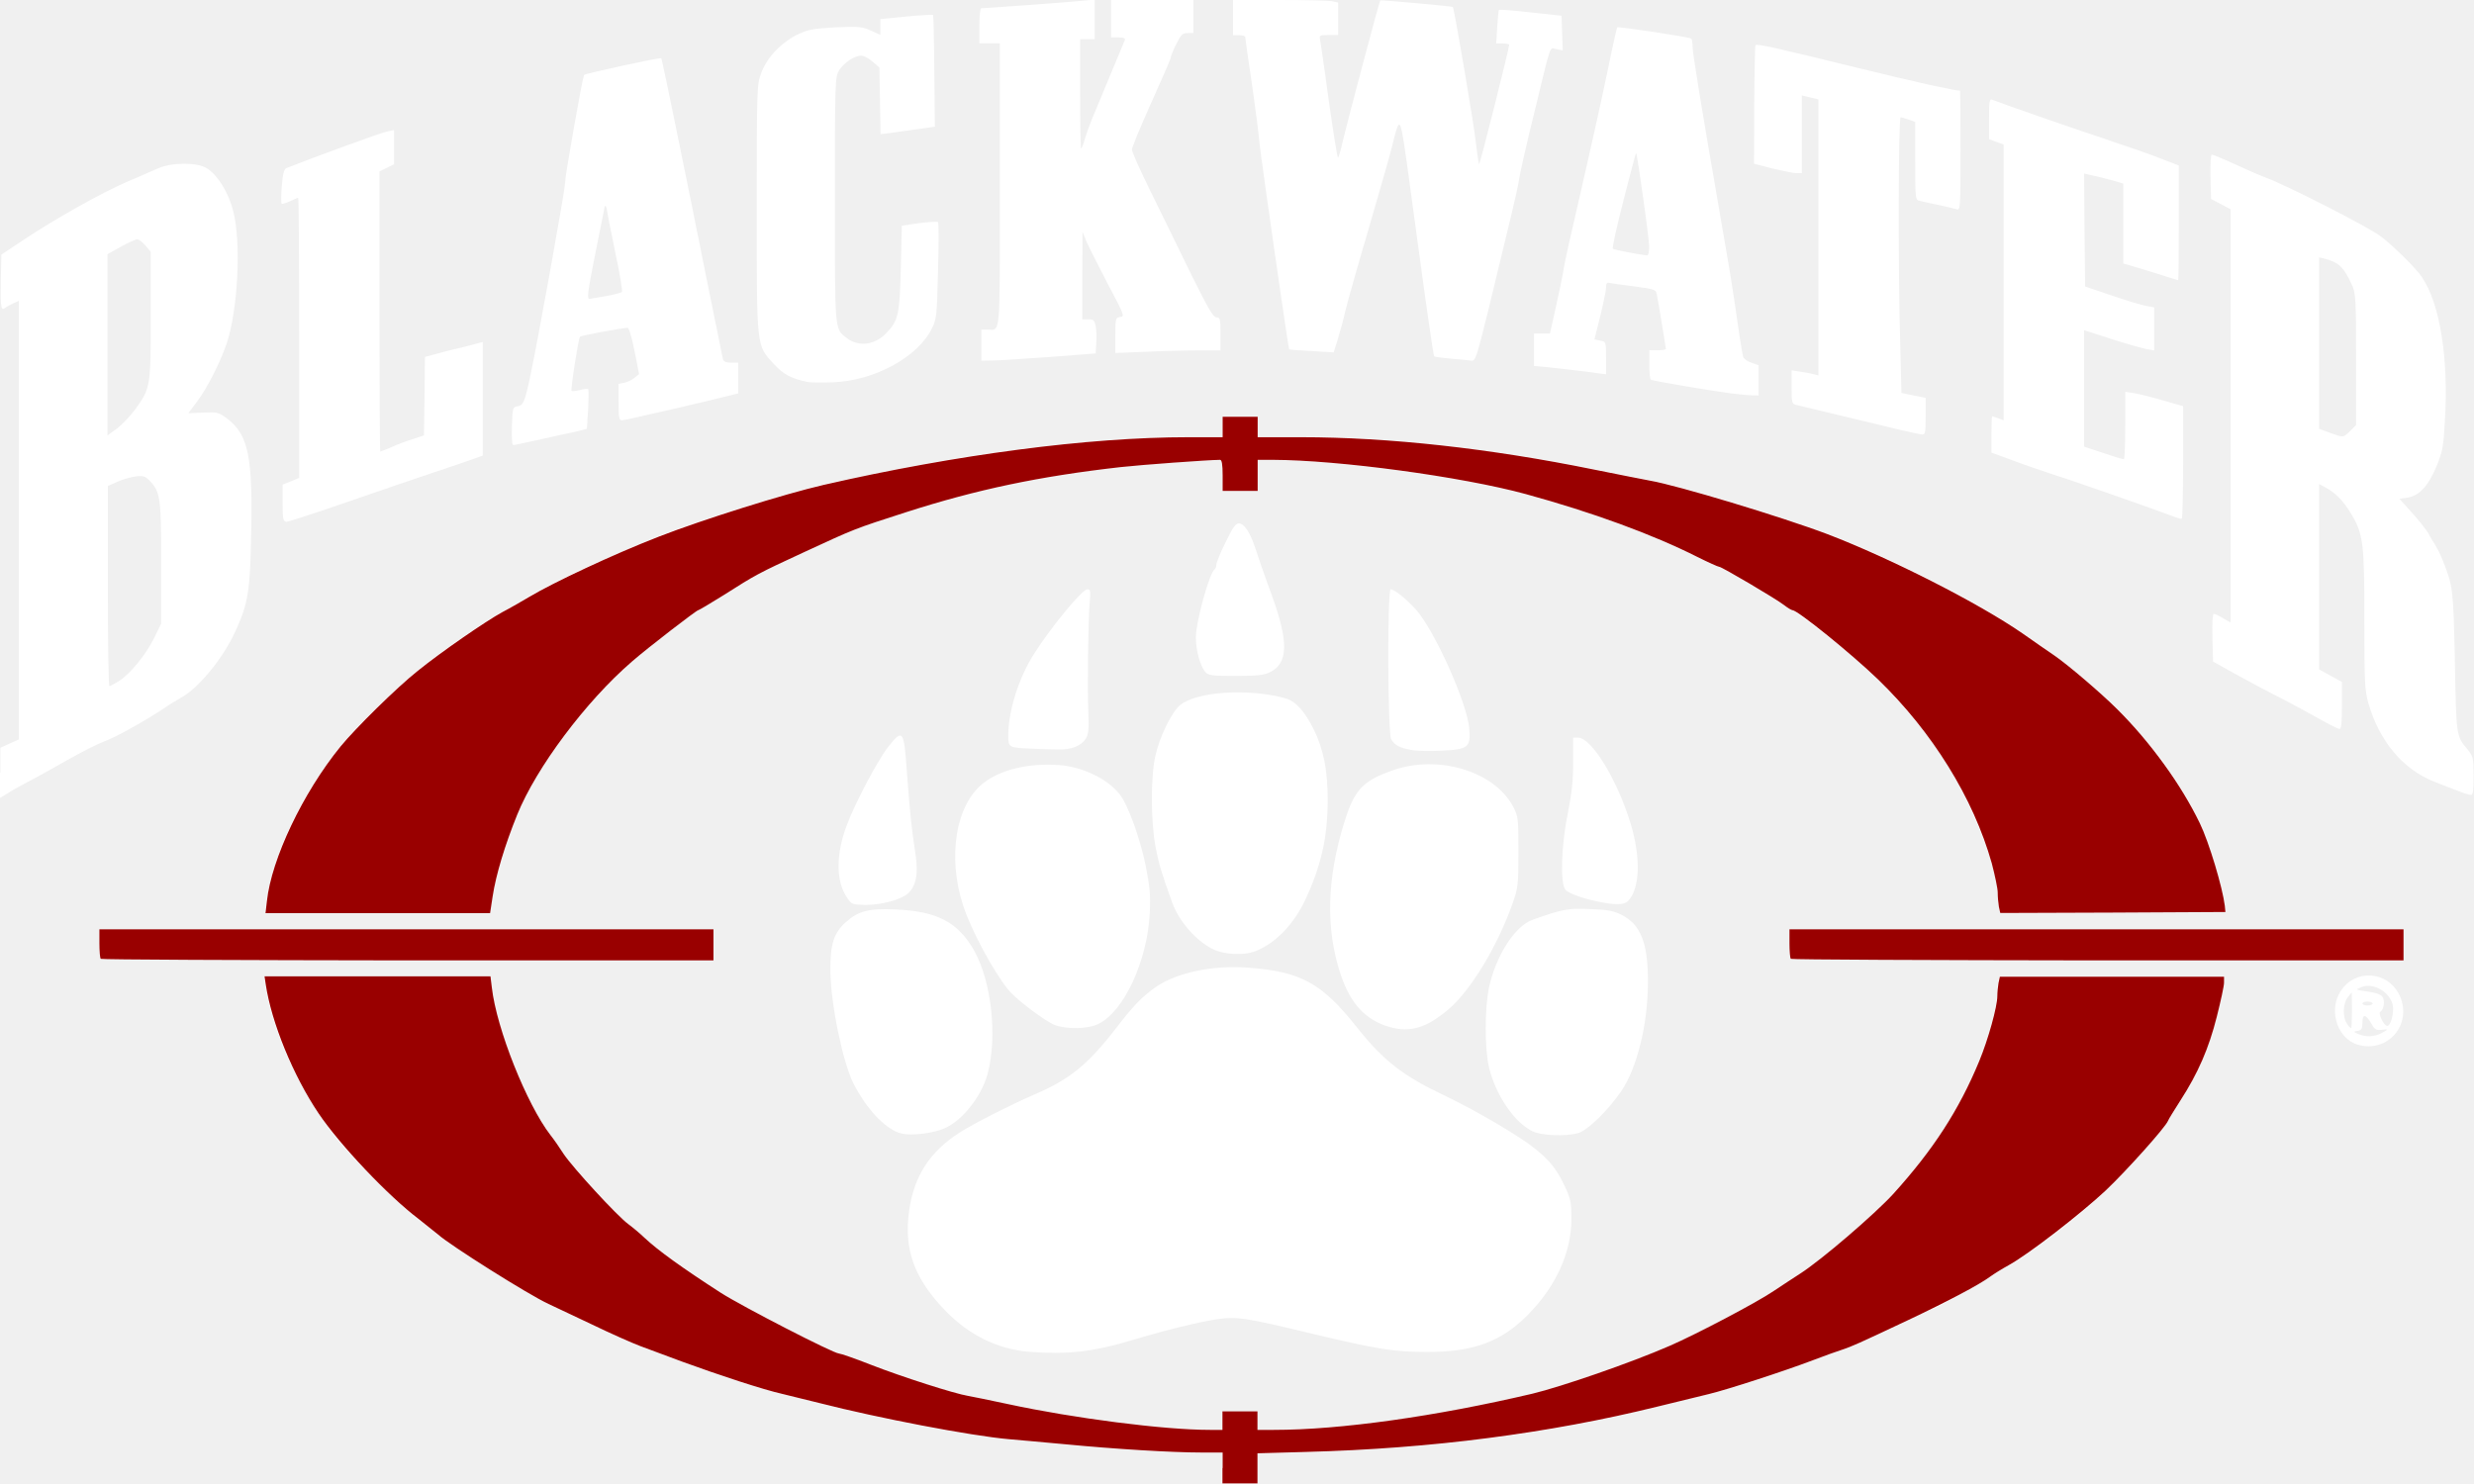
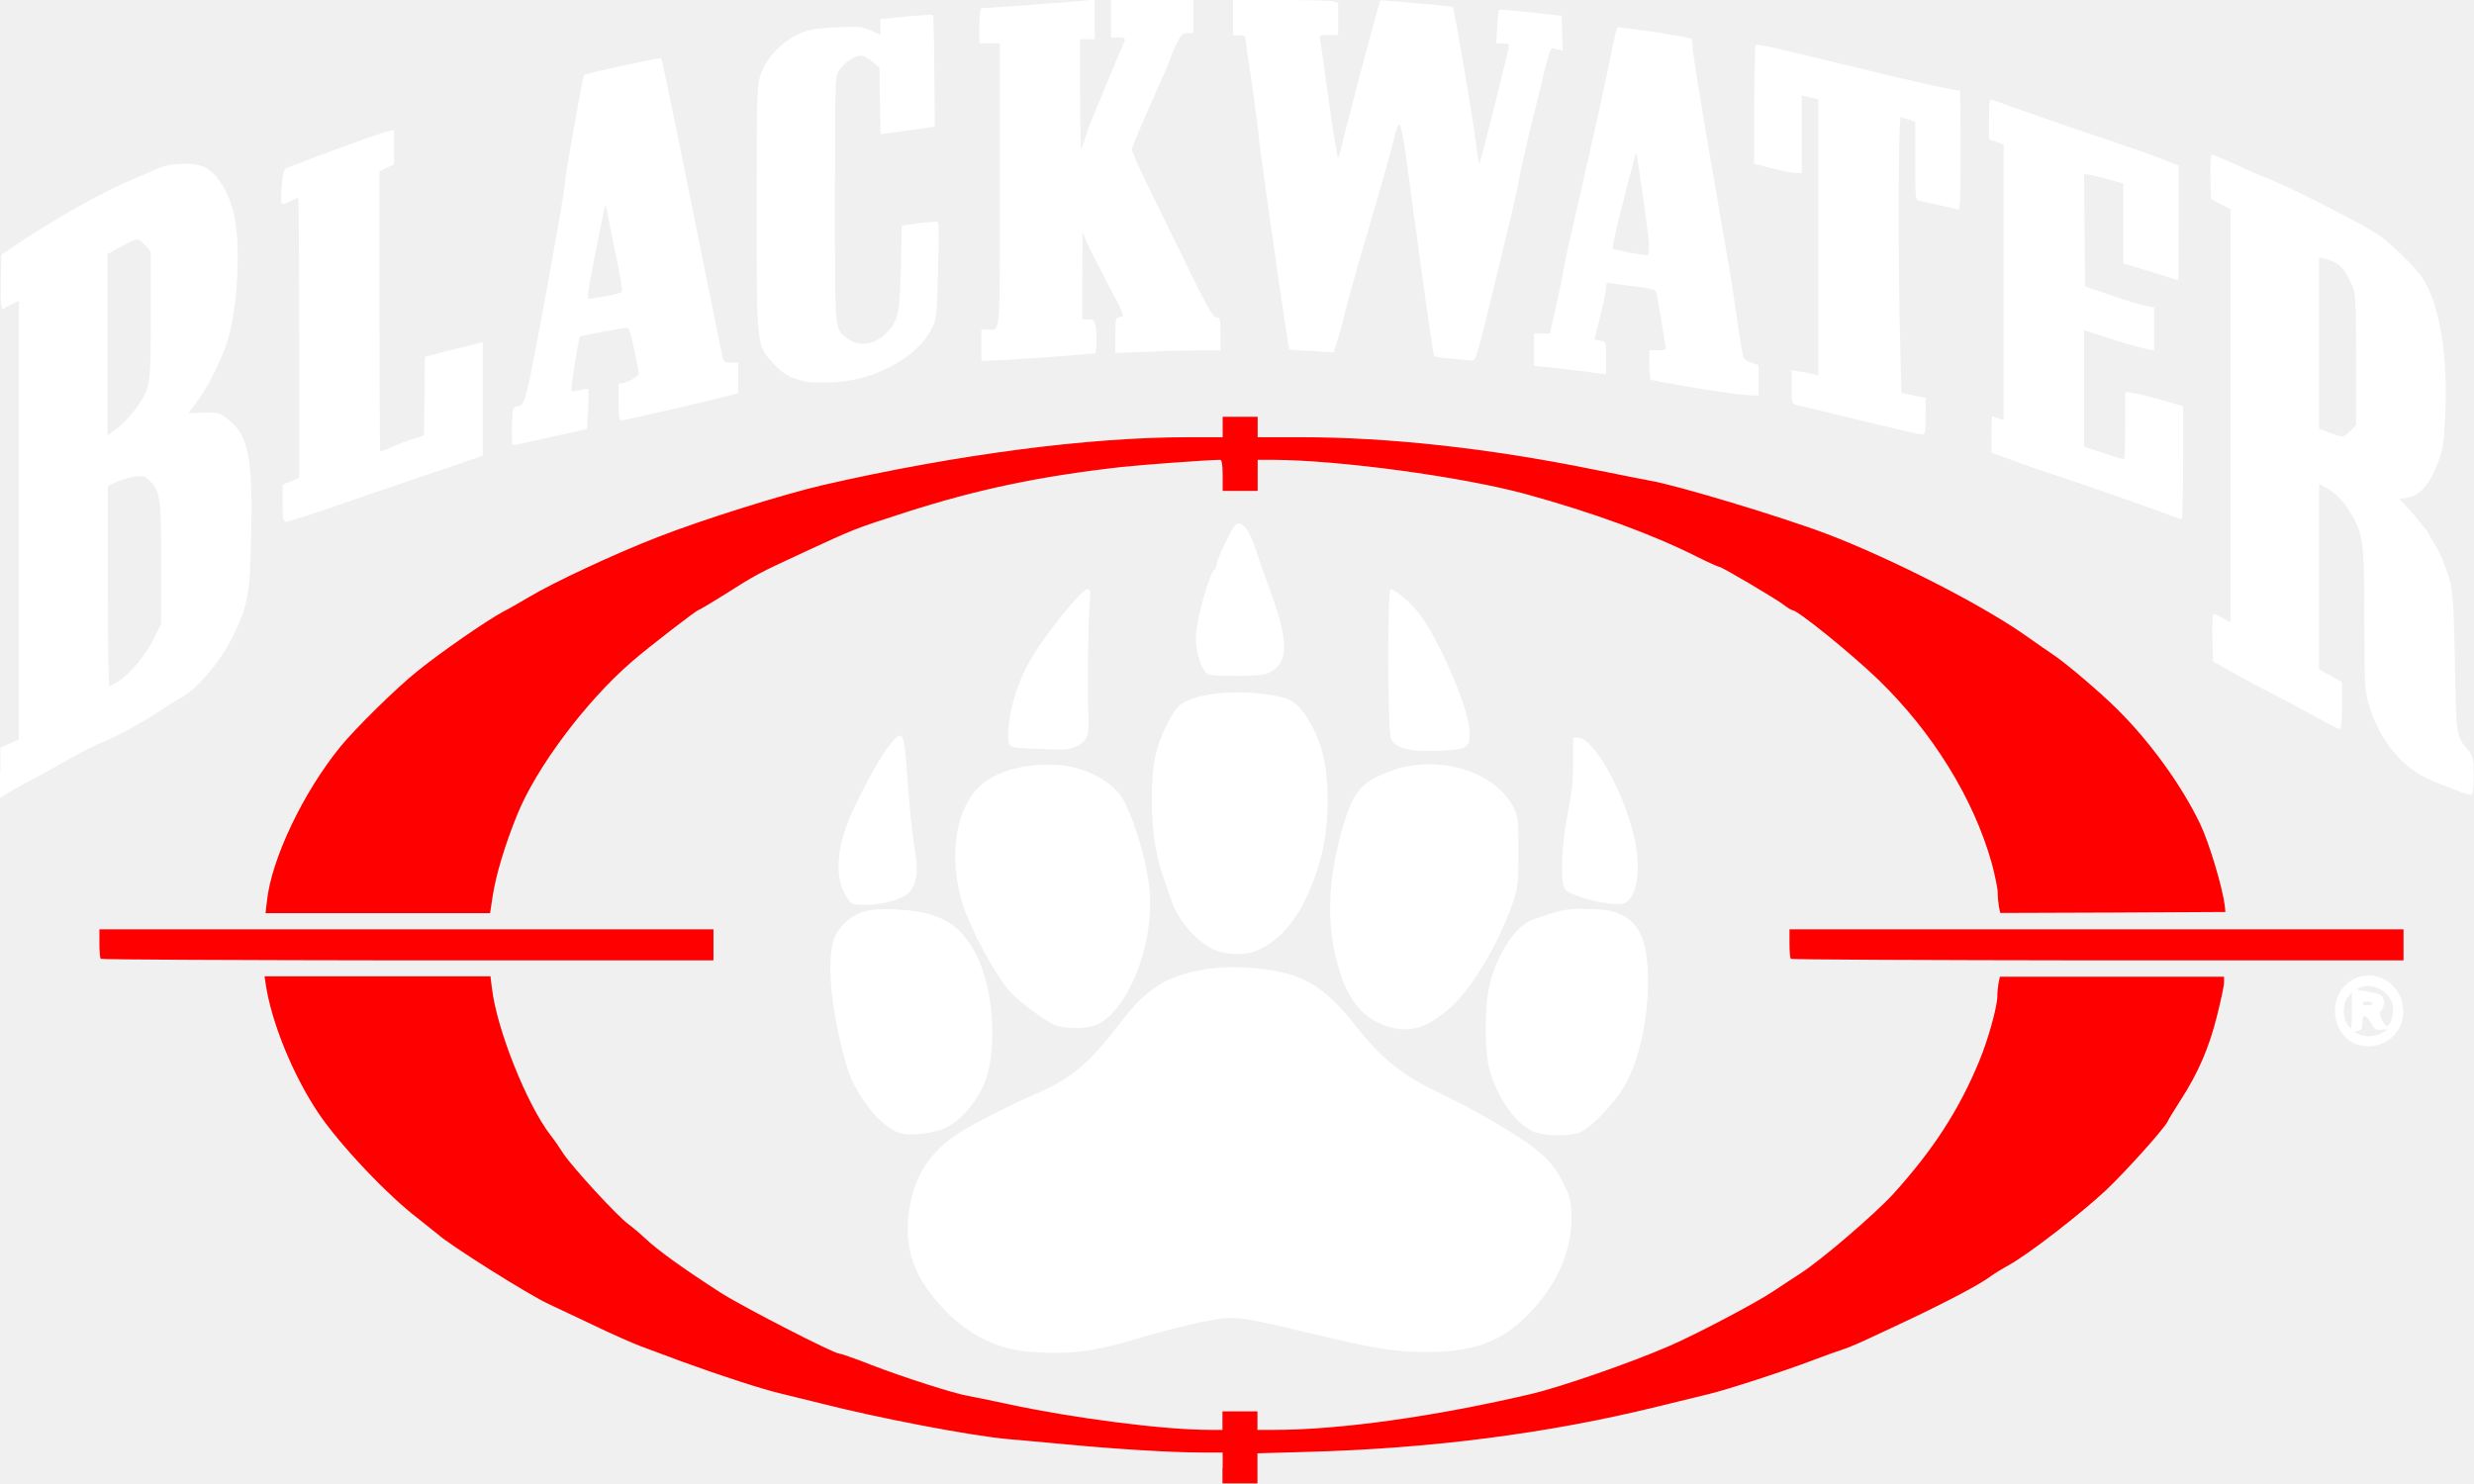
<svg xmlns="http://www.w3.org/2000/svg" version="1.1" id="Layer_1" x="0" y="0" viewBox="0 0 1257 754" xml:space="preserve">
  <style>
    .st0{fill:#fff}
-     .st1{fill:#900}
+     .st1{fill:#ff0000}
  </style>
  <g id="layer101">
    <path class="st0" d="M621.2 746.1v-7.9h-10.9c-15.1 0-44.3-1.8-69.7-4.2-11.8-1.2-24.5-2.3-28.3-2.7-19.3-1.7-63.3-9.9-93.4-17.6-7.6-2-17.4-4.3-21.7-5.3-9.8-2.3-31.1-9.2-50-16.1-8-3-17.8-6.7-21.9-8.2-4-1.5-14.9-6.3-24.1-10.7-9.2-4.4-19.1-9.1-22-10.5-11.4-5.2-50.4-29.8-57.6-36.2-1.7-1.6-5.4-4.4-8.4-6.4-6.4-4.2-33.4-30.9-41.4-40.7-18.9-23.5-33.1-54-37-79.3l-.6-4H249l.7 5.7c1.7 14.5 11.7 44.3 19.8 58.6 8.4 14.9 20.3 31.5 29.4 41.2 4.2 4.5 9.2 9.9 11.2 12.3 1.9 2.2 5.9 5.9 8.8 8 2.8 2.2 7 5.6 9.1 7.5 14.2 13.3 41.7 30.9 71.8 46 13.6 6.8 25.6 12.5 26.4 12.5s7 2.1 13.6 4.7c14 5.6 37.1 13.1 47.6 15.6 30.4 7.1 56.9 12 80.1 14.7 16.2 1.9 39.8 3.8 48 3.8h5.4v-9.4h17.8v9.7l17.4-.7c38.6-1.6 74.9-6.9 122.2-18 12.9-3 40.1-12.4 66.2-22.6 5.4-2.2 29.1-13.9 42.3-20.9 7.9-4.3 11.5-6.6 25.6-16.2 4.4-3 8.3-5.6 8.6-5.6.3 0 7.5-5.9 16.1-13.1 33-27.6 55.2-57.5 69.1-92.5 4.6-11.5 8.5-26.4 8.5-32.4 0-2.2.3-5 .6-6.3l.6-2.4h114v2.9c0 1.6-1.6 9.3-3.6 17.2-8.5 34.2-29.7 65.3-67.3 98.3-10.2 9-36.3 28.2-38.3 28.2-.5 0-3.1 1.5-5.9 3.4-6.6 4.5-31.3 18.6-32.6 18.6-.6 0-5.7 2.3-11.3 5.1-12.7 6.4-29.7 14-35.3 15.8-2.3.7-8.9 3.1-14.7 5.3-15.1 5.8-43.8 15.1-52.9 17.2-4.3.9-13.9 3.4-21.5 5.2-34.7 8.8-77.8 16.7-101.3 18.3-7.6.6-15.1 1.3-16.5 1.6-6.5 1.3-43.6 3.8-65.7 4.4l-24.4.6v15.3h-17.8v-7.8z" />
    <path class="st0" d="M522.7 687c-15.8-1.4-30.1-8.3-42.1-20.6-16.1-16.5-21.6-31.5-18.6-51.6 2.5-17.2 10.5-29.5 25.4-39.1 7.1-4.6 26.1-14.2 37.8-19.3 18.2-7.7 27.6-15.4 41.8-33.8 9-11.7 13.2-16 20.3-21 10.5-7.3 29-11.2 46.9-9.8 26.8 2 37.3 7.7 55.3 30.4 13.7 17.2 23.5 24.7 45.1 34.9 14.8 7 37.6 20.4 45.1 26.5 8 6.4 11.3 10.7 15.5 19.6 2.9 6.3 3.2 8.1 3.2 16.4 0 17-8 34.5-22.3 48.8-13.5 13.6-27.6 18.7-51 18.7-16.8 0-26-1.5-58.9-9.4-33.7-8.1-37.7-8.7-48.1-7.2-8.8 1.3-26.3 5.6-42.2 10.4-20.6 6.2-33.7 7.6-53.2 6.1zM456.7 575.7c-7.9-2.9-16.7-12.6-23.2-25.3-5.3-10.6-11.5-40.5-11.6-57.1-.1-13.2 1.7-19.1 7.6-24.4 6.6-6 11.8-7.3 25.4-6.7 21.4.9 31.9 6.5 40.1 21 8.8 15.8 11.8 43.6 6.8 62.5-3.4 12.6-14.5 25.8-24.2 28.6-8 2.4-16.7 2.9-20.9 1.4zM778.8 575c-9.1-4.2-18.7-18.1-22.2-32.3-2.3-9.4-2.3-30.5 0-41.1 3.6-16.2 13.2-31.1 22.2-34.2 14.9-5.3 18-5.9 28.9-5.4 9 .3 11.8.8 16.1 2.9 9.9 4.9 13.6 14.5 13.5 34.6-.1 21.4-5.6 43.4-13.6 55.1-6.7 9.8-17.1 19.9-21.9 21.3-6.6 1.7-18.2 1.3-23-.9zM1197.8 530.9c-9.6-2.9-14.5-16-9.4-25.7 6.7-13 24.8-12.4 30.9.9 6.5 14.7-6.2 29.3-21.5 24.8zm11.9-5.7c3.9-2 4-2.4.2-1.8-2.6.3-3.4-.2-5.2-3.4-2.8-4.7-4.4-4.8-4.4-.2 0 2.9-.4 3.7-2.3 4.1-2.4.4-2.4.4.2 1.6 3.8 1.6 7.9 1.5 11.5-.3zm-14.7-11.7l-.1-9.2-2 2.5c-2.5 3-2.8 10.2-.4 13.5.8 1.3 1.8 2.3 2.1 2.3.2 0 .4-4.1.4-9.1zm19.9 5.3c.6-1.5 1-4.2 1-6.2 0-7.3-9.4-13.7-16.2-10.9-3.1 1.3-3.1 1.3 3.1 2.2 4 .5 6.8 1.5 7.6 2.6 1.5 2 .8 6.6-1 7.7-1.3.7 1.8 7.2 3.5 7.2.6.1 1.5-1.1 2-2.6zm-9.4-8.8c0-.5-1.2-1-2.6-1s-2.6.5-2.6 1c0 .6 1.2 1 2.6 1s2.6-.4 2.6-1zM706.2 522c-12.3-3.5-20.1-11.8-25.1-27-7.6-22.8-7-48.5 1.9-77 5.1-16.5 9.2-21 24.3-26.4 23.1-8.3 51.8.2 61.4 18.2 2.7 5.2 2.8 5.8 2.8 23.1 0 16.7-.2 18.3-2.9 26-7.7 22-21.5 44.7-32.7 54.1-11.1 9.4-19.4 11.9-29.7 9zM536.1 521c-5-1.9-19.8-13-23.9-18.1-7.7-9.6-19-30.6-22.9-42.9-8-24.6-3.7-50.9 10.2-61.9 8.8-6.9 22.5-10.3 38.3-9.3 12 .8 24.8 6.9 31.1 14.9 4.1 5.1 10.3 22.1 13.1 35.8 2.3 11.4 2.6 15.2 2.2 24.5-1.3 24.6-13.2 50.2-26.2 56.4-5.3 2.6-15.8 2.8-21.9.6zM51.2 487.3c-.4-.3-.7-3.9-.7-7.9v-7.1h312v15.8H207.2c-85.5-.1-155.7-.4-156-.8zM909.9 487.3c-.4-.3-.7-3.9-.7-7.9v-7.1h312v15.8h-155.3c-85.4-.1-155.7-.4-156-.8zM615.7 482.1c-8.3-4.3-16.9-14.2-20.2-23.6-5.2-14.5-6.7-19.2-8.4-28.2-2.4-12.9-2.5-35.2-.1-46.1 2-9.3 8.2-22.1 12.4-25.7 8.4-7.1 34.9-8.8 53.7-3.6 5.3 1.5 9.8 6.6 14.5 16 4.8 9.8 7 20.8 7 35.5 0 19-3.4 33.8-11.4 50.9-5.8 12.3-14.8 21.7-24.6 25.8-6 2.7-17 2.2-22.9-1z" />
    <path class="st0" d="M135 463.4c-.3-.3.1-4.2.9-8.7 4.6-24.4 18.3-52.3 37.1-75.5 8.2-10.1 30.4-31.6 41.2-40.1 14.7-11.4 35.1-25.3 42.5-29 3.8-1.9 7.5-4.1 8.4-4.8 2.4-2 24.8-13.6 33-17.1 4.1-1.8 13.7-6 21.5-9.3 16.3-7.2 25.7-10.7 48.2-18 23.7-7.6 48.5-14.7 58.1-16.3 4.6-.8 16.3-3.1 26.1-5.2 49.5-10.5 109.3-17.3 151.2-17.3h18v-10.4H639v10.4h22.9c44 0 95 5.7 147.8 16.4 13 2.6 26.9 5.3 30.9 6.1 14.5 2.6 73.1 20.7 92.7 28.6 34.5 13.8 72.6 33.5 94.3 48.6 5.2 3.7 12.5 8.6 16 11.1 6.8 4.6 24 19.4 32.1 27.4 7 7 21.3 23.4 24.2 28 10.6 16 13.2 20.4 18.1 30.9 5 10.7 11 30.8 12.4 41.7l.3 2.6-57.2.3-57.2.2-.7-3.2c-.3-1.8-.6-5-.6-7.2 0-13.1-16.3-52.7-29.5-71.2-14.3-20.3-33.1-40.4-50-53.6-15.8-12.5-24.1-18.6-24.7-18.6-.4 0-2.7-1.4-5.2-3.1-6.9-4.8-30.8-18.9-32-18.9-.5 0-5.1-2.1-10.2-4.6-23-11.7-54.1-23.1-88.2-32.5-32.5-8.8-95.2-17.3-128.5-17.4H639v15.8h-17.8v-7.9c0-5.6-.4-7.9-1.3-7.9-.7 0-9.3.5-19.2 1-50.8 3-96.9 11.4-139.7 25.3-26.3 8.5-27.9 9.1-52.3 20.4-24 11.1-24.5 11.4-41.2 22-6.7 4.2-12.5 7.6-12.8 7.6-.6 0-18.9 13.7-25.8 19.5-8.6 7-16.9 14.9-24.9 23.5-12.8 13.8-16.8 18.7-24.9 31.4-3.9 6.1-8.3 12.7-9.6 14.8-5.4 8.2-16.4 40-19 54.6l-1.8 10.3H192c-30.9-.2-56.6-.4-57-.7z" />
    <path class="st0" d="M430.1 455.8c-5.4-8.3-5.4-21.7.1-36.3 4.1-11.1 15.7-33 20.9-39.7 7.6-9.7 8.2-9 9.7 12.8 1.5 20.2 2.2 27.5 4.3 41.1 1.6 10.4.4 16.5-3.8 20.4-3.5 3.1-13.2 5.8-21.7 5.8-6.8-.2-6.9-.2-9.5-4.1zM813.9 458.6c-8.7-1.6-16.8-4.4-18.5-6.4-2.8-3.1-2.2-22.7 1.3-39.5 1.9-9.6 2.6-16.1 2.6-25.3v-12.5h2.5c6.9 0 20.1 21.7 26.8 44 5.2 17.4 4.6 32.9-1.5 39.1-2 1.8-5.6 2-13.2.6zM.2 392.7V380l4.7-2.1 4.7-2.1V152.9l-2.9 1.3c-1.6.7-3.2 1.6-3.9 2.1-2.3 2-2.6.1-2.4-13l.3-13.9 11.3-7.5C28 111.2 51.6 98 64.3 92.5c6-2.5 13.1-5.7 15.9-6.9 7.1-3.1 19.5-3.2 24.7-.2 5.6 3.4 11.2 12.3 13.6 21.9 4.1 16 2.4 49.8-3.2 66.9-3.2 9.5-9.8 22.7-14.9 29.5l-4.7 6.3 7.5-.3c7.2-.3 7.9-.2 12.3 3.1 10.7 8.2 13 19.4 12.1 59-.5 28.6-1.6 35.1-7.9 48.8-6.3 14-19.1 29.5-28.1 34.2-1.8 1-5.9 3.5-8.9 5.6-9.6 6.3-24.4 14.6-30 16.5-2.8 1-11.3 5.3-18.7 9.5-7.4 4.2-16.5 9.3-20.3 11.2-3.8 2-8.4 4.6-10.2 5.8L0 405.5v-12.8zm60-46.4c5.8-3.6 14-13.6 18.2-22.2l3.5-7.2v-30.4c0-32.8-.4-36.3-5.4-41.7-2.6-2.8-3.5-3.1-7.4-2.7-2.4.3-6.7 1.5-9.4 2.7l-4.9 2.2v50.8c0 28 .3 50.9.8 50.9.3 0 2.4-1.1 4.6-2.4zm8.7-138.5c7.6-10.7 7.7-11.2 7.7-47.5V128l-2.7-3.2c-1.5-1.8-3.4-3.2-4.2-3.2-.7 0-4.5 1.7-8.3 3.8l-6.8 3.8v92.1l4.8-3.5c2.8-2.1 7-6.6 9.5-10zM1247.4 401.4c-3.8-1.4-8.7-3.4-11-4.3-15.7-6.3-27.5-20.6-33-39.5-1.9-6.7-2.1-10.5-2.1-42.4 0-39.4-.5-43.7-6.8-54.2-3.8-6.4-7.9-10.6-13.2-13.4l-3-1.6v94.2l5.8 3.2 5.8 3.2v12c0 8.9-.3 11.9-1.3 11.9-.7-.1-5.3-2.4-10.3-5.2-4.9-2.8-13.6-7.5-19.4-10.5-5.8-2.8-15.9-8.3-22.5-11.9l-12-6.7-.3-12.1c-.2-7.4.1-12.1.7-12.1.5 0 2.7.9 4.7 2.2l3.8 2.2V106.3l-5-2.6-4.9-2.6-.3-11.2c-.1-6.6.1-11.3.7-11.3.5 0 4 1.4 7.6 3 3.6 1.6 8.7 3.9 11.3 5.1 2.6 1.2 6.6 2.8 8.9 3.7 11.7 4.5 51.8 25 58 29.7 6.5 4.9 18 16.3 20.9 20.7 9.2 13.4 13.7 41.5 11.7 73.3-.7 13.1-1.2 15.5-4.3 23-4.1 9.9-8.8 14.9-14.7 15.8l-4.1.6 6.5 7.2c3.6 4 7.2 8.6 8.2 10.3.8 1.7 2.4 4.3 3.4 5.8.9 1.5 2.8 5.1 4 8.2 5.2 13 5.3 14.5 6.1 51.6.7 38.1.6 37.3 6.6 44.5 2.7 3.4 2.9 4.2 2.9 13.3 0 7.1-.3 9.7-1.3 9.6-.7.1-4.3-1.1-8.1-2.6zM1194.1 219l3-3v-33.4c0-30.8-.2-33.6-2.1-37.8-4.2-9.1-6.7-11.5-14.1-13.4l-2.6-.6v87.1l5.6 2.1c7 2.5 6.6 2.5 10.2-1zM717.4 381.2c-6.1-1-8.9-2.5-10.6-5.6-1.7-3-2-76.1-.2-76.1s8 4.9 12.8 10.3c9.4 10.4 26 47.4 27.1 60.4.8 9.5-.5 10.7-13.8 11.3-5.8.3-12.7.2-15.3-.3zM524.3 380.5c-11.9-.5-12-.6-12-6.7 0-12.5 5.3-29.4 13.2-41.7 8.9-13.9 24.3-32.5 26.9-32.6 1.7 0 1.8.7 1.2 7.6-.7 8.8-1.2 41.9-.6 56 .3 7.7 0 10.3-1.4 12.4-2.4 3.7-7.7 5.7-14.3 5.4-3.2 0-8.9-.2-13-.4zM612.4 341.5c-2.5-2.8-4.8-11-4.8-17.4 0-8.1 6.9-33 9.5-34.7.5-.3.9-1.4.9-2.4s2.1-6.2 4.7-11.4c3.5-7.3 5.1-9.6 6.7-9.6 2.8 0 5.9 4.7 8.6 13.2 1.3 4 4.8 14.2 8 22.8 8.8 24.1 8.6 35-.7 39.6-2.9 1.5-6.4 1.9-17.4 1.9-12.2 0-14-.2-15.5-2zM143.6 255.6v-9.3l4.2-1.7 4.2-1.7v-71.2c0-39.2-.2-71.2-.5-71.2-.2 0-2.1.8-4.2 1.8-2 .9-3.9 1.5-4.2 1.2-.3-.3-.3-4.4.1-9 .5-6.4 1.2-8.7 2.4-9.1 12.8-5.1 48.6-18.2 51.2-18.6l3.4-.7v17.4l-3.7 1.8-3.7 1.8v71.2c0 39.2.2 71.2.4 71.2s2.7-1 5.6-2.2c2.7-1.3 7.6-3.1 10.8-4.1l5.8-1.9.3-19.9.2-20 5.6-1.5c2.9-.8 8.5-2.3 12.3-3.1 3.8-.9 7.9-2 9.2-2.4l2.3-.6v57.7l-5.4 2c-3 1-11.6 4-19.2 6.5-7.4 2.5-27 9.1-43.6 14.9-16.4 5.7-30.7 10.3-31.6 10.3-1.7-.3-1.9-1.5-1.9-9.6zM1102.4 261.8c-7.5-2.9-47.3-16.9-59.7-20.8-5.8-2-15.1-5.1-20.6-7.2l-10.3-3.8v-9.2c0-5 .2-9.2.4-9.2.3 0 1.7.4 3.1 1l2.7 1V73.4l-3.7-1.3-3.7-1.4V60.4c0-9.4.2-10.4 1.9-9.6 5.1 2 36.9 13.1 56.1 19.5 11.9 4 25.6 8.7 30.1 10.6l8.3 3.2v29.1c0 16.1-.1 29.2-.3 29.2s-2.4-.7-5-1.5c-2.5-.8-8.7-2.8-13.7-4.3l-9.2-2.7V93.3l-5.4-1.6c-3-.8-7.5-2-10.1-2.5l-4.4-1 .2 28.7.3 28.7 13.6 4.6c7.5 2.6 15.4 4.9 17.6 5.3l3.9.7v21.9l-3.9-.7c-2.2-.4-10.3-2.7-17.8-5.1l-13.9-4.5V227l9.7 3.2c5.2 1.8 9.9 3.2 10.5 3.2.4 0 .7-7.7.7-17.1v-17.2l4.5.7c2.4.4 9 2 14.7 3.7l10.2 2.9V235c0 15.8-.3 28.7-.7 28.6-.6.2-3.2-.7-6.1-1.8zM260.1 216.6c.3-9.2.4-9.7 2.7-10.1 3-.4 3.8-2 6.4-14.3 3.7-16.9 17.9-95.6 17.9-99.3.1-4.2 8.9-53.9 9.7-54.8.7-.8 38.6-9 39.2-8.5.4.4 11.3 53.7 23.9 116.5 3.9 19.1 7.2 35.4 7.4 36.4.4 1.3 1.7 1.8 4.2 1.8h3.6V199.9l-3.9 1c-11.2 2.9-53.6 12.7-55.1 12.7-1.6 0-1.8-1.3-1.8-9.3v-9.2l2.9-.6c1.7-.3 4-1.5 5.2-2.5l2.3-1.9-2.3-11.7c-1.3-6.5-2.8-11.8-3.5-11.8-2.4 0-23.7 3.9-24.2 4.5-.8.7-4.9 27-4.3 27.6.3.2 2.2 0 4.3-.5 2.1-.6 4-.7 4.2-.4.2.4.2 5.1-.1 10.4l-.6 9.7-3.7 1c-2.1.5-6.4 1.5-9.5 2.1-3.2.7-9.7 2.1-14.5 3.2-4.7 1-9.1 2-9.7 2-.6 0-.9-3.2-.7-9.6zm48.3-66.2c3.9-.7 7.3-1.7 7.6-2 .4-.3-1-8.8-3.1-18.7-2-9.9-4.1-20-4.4-22.3-.5-2.8-.9-3.5-1.3-2.1-.2 1.2-2.4 12.1-4.9 24.4-3.8 19.3-4.2 22.2-2.7 22.2.9-.2 4.8-.8 8.8-1.5zM944.8 213.5c-16.4-3.9-30.9-7.4-32.1-7.7-2.3-.5-2.4-1.2-2.4-9.1v-8.5l4.5.7c2.4.3 5.4.9 6.8 1.3l2.3.6V50.5l-4.2-1-4.2-1V88h-2.8c-1.7 0-7.1-1.2-12.3-2.4l-9.2-2.4.1-29.7c.1-16.3.4-30.1.6-30.5.6-.9 8.5.8 52.4 11.6 27.3 6.7 48.7 11.5 51.6 11.5.1 0 .2 13.7.2 30.5 0 28.5-.1 30.4-1.8 29.8-1-.3-5.1-1.3-9.2-2.2-4-.8-8.4-1.8-9.6-2.1-2.4-.5-2.4-.7-2.4-20.3V62l-3.2-1.2c-1.9-.6-3.8-1.2-4.2-1.2-1.2 0-1.3 81-.2 115.9l.6 24.2 6.2 1.3 6.1 1.2v9.4c0 8.2-.2 9.3-1.8 9.2-1.2.1-15.4-3.3-31.8-7.3zM879.3 199.9c-9.7-1.3-39.6-6.3-40.5-6.9-.5-.2-.8-3.7-.8-7.7V178h4.2c2.3 0 4.2-.3 4.2-.6 0-.9-4.1-25.6-4.7-28.3-.4-1.9-1.8-2.3-11.2-3.5-6-.7-11.6-1.6-12.6-1.8-1.5-.4-1.9.1-1.9 2.4 0 1.6-1.4 8.2-3 14.7l-2.9 11.6 2.9.6c3 .5 3 .6 3 8.8v8.3l-10.7-1.4c-6-.7-14.2-1.7-18.3-2.1l-7.6-.7v-16.5h8.1l3.2-14.3c1.8-8 3.5-16.4 3.8-18.7.3-2.4 3.9-18.6 8-36.1 7.5-32.9 11.5-50.7 16.1-73.1 1.5-7.1 2.9-13.2 3.1-13.4.5-.5 36.2 4.8 37.5 5.7.5.2.8 2.3.8 4.6 0 2.4 4.4 29.8 9.8 60.9 5.4 31.2 10.5 60.7 11.1 65.7 1.9 13.6 4.2 28.6 4.8 30.6.3.9 2.1 2.3 4.1 2.9l3.7 1.3V201l-3.4-.1c-1.9 0-6.7-.5-10.8-1zm-41.4-74.7c0-4.1-6-46.7-6.6-47.4-.2-.1-3 10.6-6.4 23.9-3.4 13.2-5.9 24.4-5.4 24.7.6.6 12.8 2.9 17.2 3.4.8.1 1.2-1.5 1.2-4.6zM410.7 194.2c-8.5-1.7-12.7-3.9-17.7-9.4-8.7-9.5-8.5-7.3-8.5-79.1 0-60.6.1-62.8 2.2-68.4 2.8-7.9 10.1-15.5 18-19.5 5.9-2.8 7.9-3.2 19.6-3.9 11.9-.5 13.6-.4 18.1 1.6l4.9 2.2v-8l13.2-1.3c7.2-.7 13.4-1 13.6-.8s.5 13.1.6 28.6l.3 28.2-8.4 1.2c-4.6.6-10.8 1.5-13.8 1.9l-5.4.7-.3-17-.3-16.9-3.5-3c-1.9-1.7-4.4-3-5.8-3-3.4 0-8.8 3.7-11.2 7.5-2 3.4-2.1 5.4-2.1 65.6 0 67.4-.2 65.6 5.9 70.3 6 4.7 14.2 3.8 20.1-2.3 6.3-6.5 6.9-9.5 7.5-33.2l.5-21.5 8.9-1.3c4.9-.6 9.2-.9 9.5-.5.4.4.4 11.6 0 24.8-.6 22.7-.7 24.4-3.1 29.2-7.2 14.7-29.5 26.7-50.4 27.4-5.3.2-11 .1-12.4-.1zM498.6 175.4v-7.9h3c6.9 0 6.4 6.1 6.4-73.4V22h-10.4v-8.9c0-5.4.4-8.9 1-8.9 2 0 44.4-3.1 51.1-3.8l6.5-.6v20.1h-7.4v27.8c0 15.3.2 27.8.5 27.8.2 0 1.2-2.2 1.9-4.9.8-2.8 3.1-9 5.2-13.9 5.2-12.6 14.5-34.9 15.1-36.3.4-.9-.6-1.4-3.2-1.4h-3.8V0h41.8v16.8h-2.9c-2.6 0-3.4.8-5.8 5.7-1.6 3.1-2.8 6.3-2.8 6.9 0 .6-4.5 10.9-9.9 22.9S575.1 75 575.1 76c0 1.2 4.4 11 9.8 21.9 5.3 11 14.6 29.6 20.4 41.7 8.5 17.1 11.1 21.7 12.8 21.7 1.8 0 2 .7 2 8.4v8.4h-11.7c-6.5 0-18.5.3-26.7.7l-15 .6v-9c0-8.6.1-9 2.5-9.3 2.3-.3 2.1-.9-6.5-17.1-4.8-9.2-9.6-18.8-10.8-21.5l-1.9-4.7-.1 22.3v22.2h3.1c2.6 0 3.1.5 3.7 3.5.4 1.8.5 5.8.3 8.6l-.3 5.2-23 1.8c-12.7.9-25.8 1.8-29 1.8l-6.1.1v-7.9zM737.2 182.3c-4.5-.4-8.3-.9-8.5-1.2-.5-.5-4.3-27.2-12.4-87.3-5-36.5-4.8-36.2-8.9-19.9-.9 4-6.4 23-12 42.3-5.7 19.3-11 38.2-11.9 42-.8 3.8-2.5 10.1-3.7 13.9l-2.2 7-11.2-.7c-6.2-.3-11.3-.7-11.4-.8-.4-.3-14.1-95.7-15-104.3-.5-5.4-2.3-19.8-4.1-31.8-1.8-11.9-3.2-22.2-3.2-22.7s-1.4-.9-3.1-.9h-3.1V0H650c12.9 0 24.9.3 26.7.6l3.2.7v16.5H675c-4.5 0-4.8.2-4.3 2.4.3 1.3 2.3 15.4 4.5 31.3s4.3 28.8 4.6 28.6c.4-.2 1.6-4.1 2.5-8.6 2.3-9.7 18.5-70.9 19-71.3.3-.3 36.4 2.9 36.9 3.4.6.5 10.8 60.1 11.7 69.2.7 5.7 1.4 10.5 1.6 10.7.4.4 15.3-59 15.3-60.7 0-.4-1.5-.7-3.2-.7h-3.4l.5-8.4c.3-4.6.7-8.6.9-8.7.2-.2 7.5.3 16.1 1.3L793.4 8l.3 8.8.3 8.8-3.1-.6c-3.8-.7-2.4-4.6-11.6 33.3-3.6 14.5-6.9 29-7.4 32.5-1 6.3-3.8 17.7-15.7 66.8-6 24.1-6.5 25.9-8.6 25.7-1.3-.2-6-.7-10.4-1z" />
  </g>
  <g id="layer102">
    <path class="st1" d="M621.2 746.1v-7.9h-10.9c-15.1 0-44.3-1.8-69.2-4.2-11.5-1-24.5-2.3-28.8-2.6-19.1-1.7-66.1-10.7-95.8-18.3-6.3-1.6-15-3.7-19.1-4.7-9.4-2.1-31.7-9.4-50.6-16.3-7.7-2.9-17.4-6.5-21.5-8-4-1.5-15.1-6.4-24.6-11-9.5-4.5-19.4-9.2-22-10.4-10.4-4.8-50.3-30-56-35.2-1.2-1-5.7-4.6-9.9-7.9-15.6-11.8-40.2-37.8-50.9-53.7-13-19.3-24-46.2-26.9-65.7l-.6-4h114.8l.7 5.7c2.4 21 17.7 59.3 29.8 75 1.6 2 4.6 6.3 6.7 9.6 4.7 7 27 31.3 32.8 35.6 2.3 1.7 6 4.8 8.3 7 6.8 6.4 19.3 15.4 38.7 27.9 11.1 7.1 57.4 30.9 60.1 30.9.8 0 8.1 2.5 16.2 5.7 15.9 6.2 42.5 14.7 49.3 15.8 2.3.4 11.5 2.3 20.4 4.2 33.3 7.2 79.1 13.1 102.7 13.1h6.2v-9.4h17.8v9.4h8.2c33.8 0 82.2-6.8 131.5-18.4 14.6-3.5 50-15.7 69.7-24.3 13.4-5.8 44.6-22.2 52.9-27.9 4.1-2.7 10.1-6.7 13.4-8.8 10.8-6.9 37.8-30.1 47.4-40.6 20.2-22.3 33.3-42.5 43.6-67.4 4.6-11.1 9.2-27.8 9.2-33 0-1.9.3-4.9.6-6.7l.7-3.2H1130v3c0 1.7-1.7 9.5-3.7 17.4-4 15.9-9.5 28.6-18.4 42.4-3.1 4.9-6.1 9.6-6.4 10.5-1.3 3.2-20.7 25-31.7 35.4-12.6 11.8-39.3 32.5-49.2 37.9-3.5 1.9-7.6 4.5-9.4 5.8-5.7 4.2-21.6 12.6-41.9 22.2-25.2 11.9-28.4 13.3-33.5 15-2.3.7-8.9 3.1-14.7 5.3-15 5.7-43.7 15-52.9 17.2-4.3 1-16.1 3.9-26.2 6.4-54.8 13.5-114.3 21.3-178.2 23l-24.9.7v15.3h-17.8v-7.8zM51.2 487.3c-.4-.3-.7-3.9-.7-7.9v-7.1h312v15.8H207.2c-85.5-.1-155.7-.4-156-.8zM909.9 487.3c-.4-.3-.7-3.9-.7-7.9v-7.1h312v15.8h-155.3c-85.4-.1-155.7-.4-156-.8zM135.6 458c2.3-21.4 18.2-55 37.4-78.6 7.6-9.3 28.8-30.2 39.3-38.5 12-9.7 34.5-25.2 42.9-29.8 4.1-2.1 10.2-5.7 13.6-7.7 12.6-7.5 42.4-21.5 66-30.7 22.1-8.6 63.4-21.6 83.8-26.3 67.5-15.4 134.1-24.2 185.1-24.2h17.5v-10.4H639v10.4h22.1c44.8 0 96 5.7 148.6 16.4 13 2.6 26 5.2 28.8 5.7 13.5 2.3 66.6 18.3 90.1 27.2 32.1 12.3 76.8 35 99.3 50.6 5 3.6 12.1 8.4 15.7 10.9 6.8 4.6 24.1 19.4 32.1 27.4 17 16.9 32.6 38.5 42 58 4.7 9.7 11.5 32.4 12.7 42l.3 3.1-57.2.3-57.2.2-.7-3.2c-.3-1.8-.6-5-.6-7.2 0-2.1-1.4-8.7-3-14.8-9.4-33.3-30.1-66.7-57.9-93.6-13-12.6-40.8-35.1-43.4-35.1-.4 0-2.2-1-4-2.4-4.5-3.5-31.9-19.6-33.1-19.6-.6 0-5.7-2.3-11.3-5.1-22.6-11.4-53.2-22.6-87.1-31.9-32.7-8.9-95.1-17.3-128.5-17.4H639v15.8h-17.8v-7.9c0-5.6-.4-7.9-1.3-7.9-6.8.1-39.8 2.5-50.6 3.7-41.4 4.7-73.1 11.4-108.9 22.9-26.4 8.5-26.1 8.4-51.6 20.2-24 11.1-24.5 11.4-41.2 22-6.7 4.2-12.5 7.6-12.8 7.6-.9 0-25.8 19.2-33.7 26.1-23.6 20.4-48.6 53.9-58.3 77.8-6.3 15.6-10.8 30.5-12.5 41.6l-1.3 8.5H134.9l.7-6.1z" />
  </g>
</svg>
